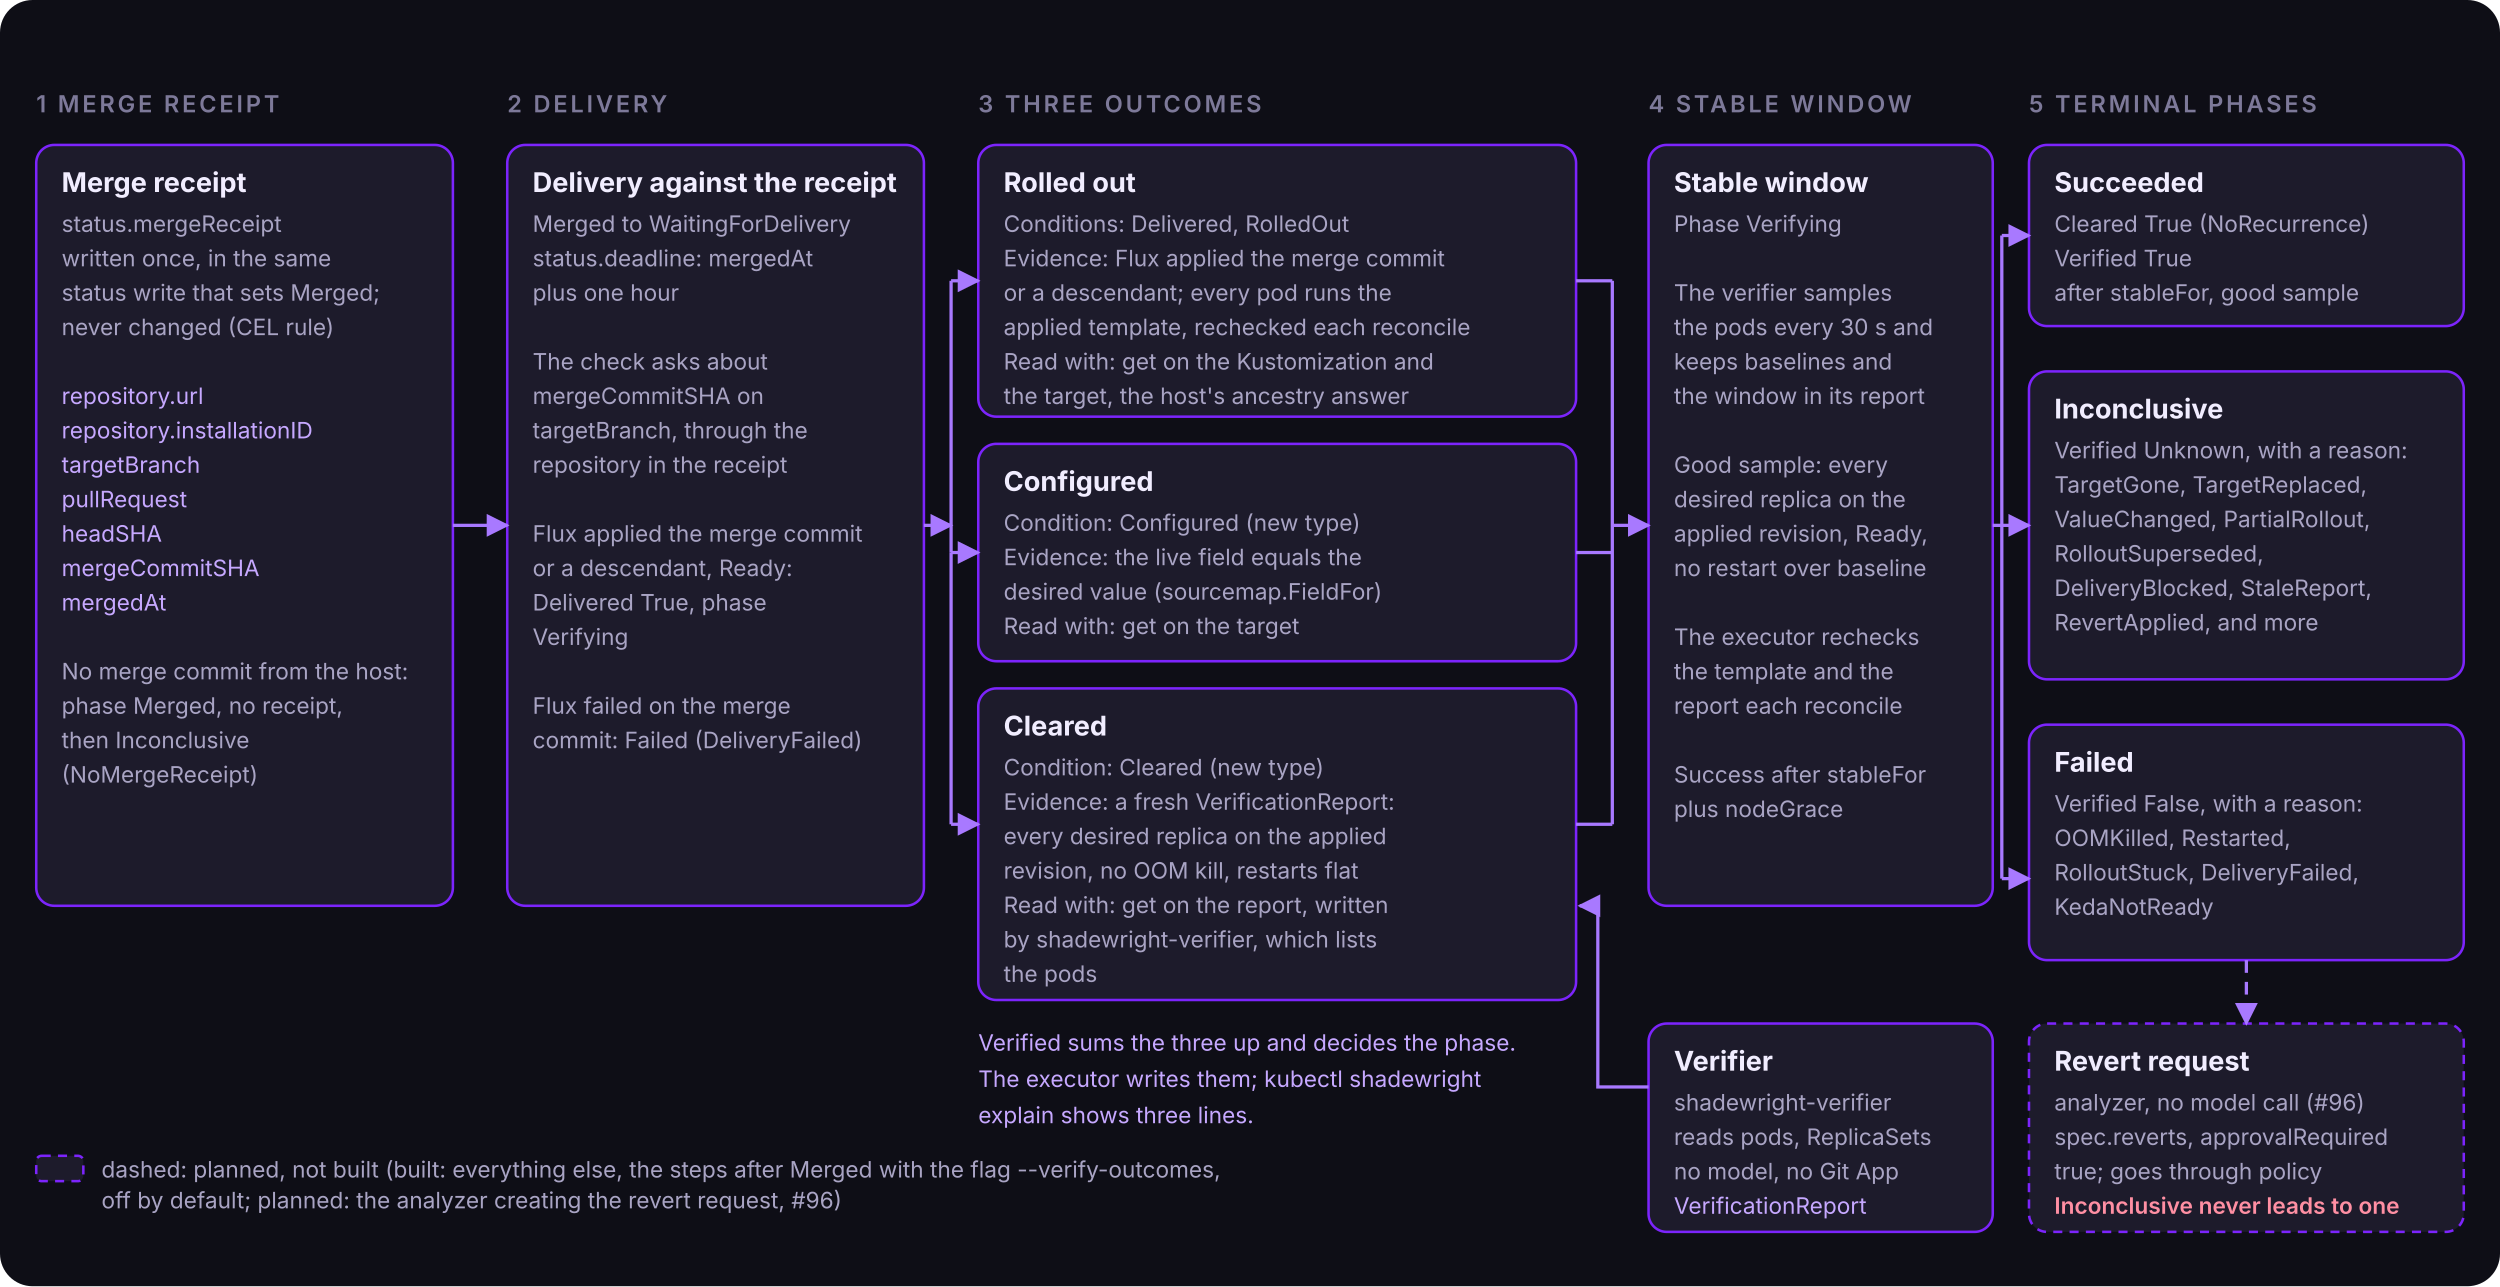
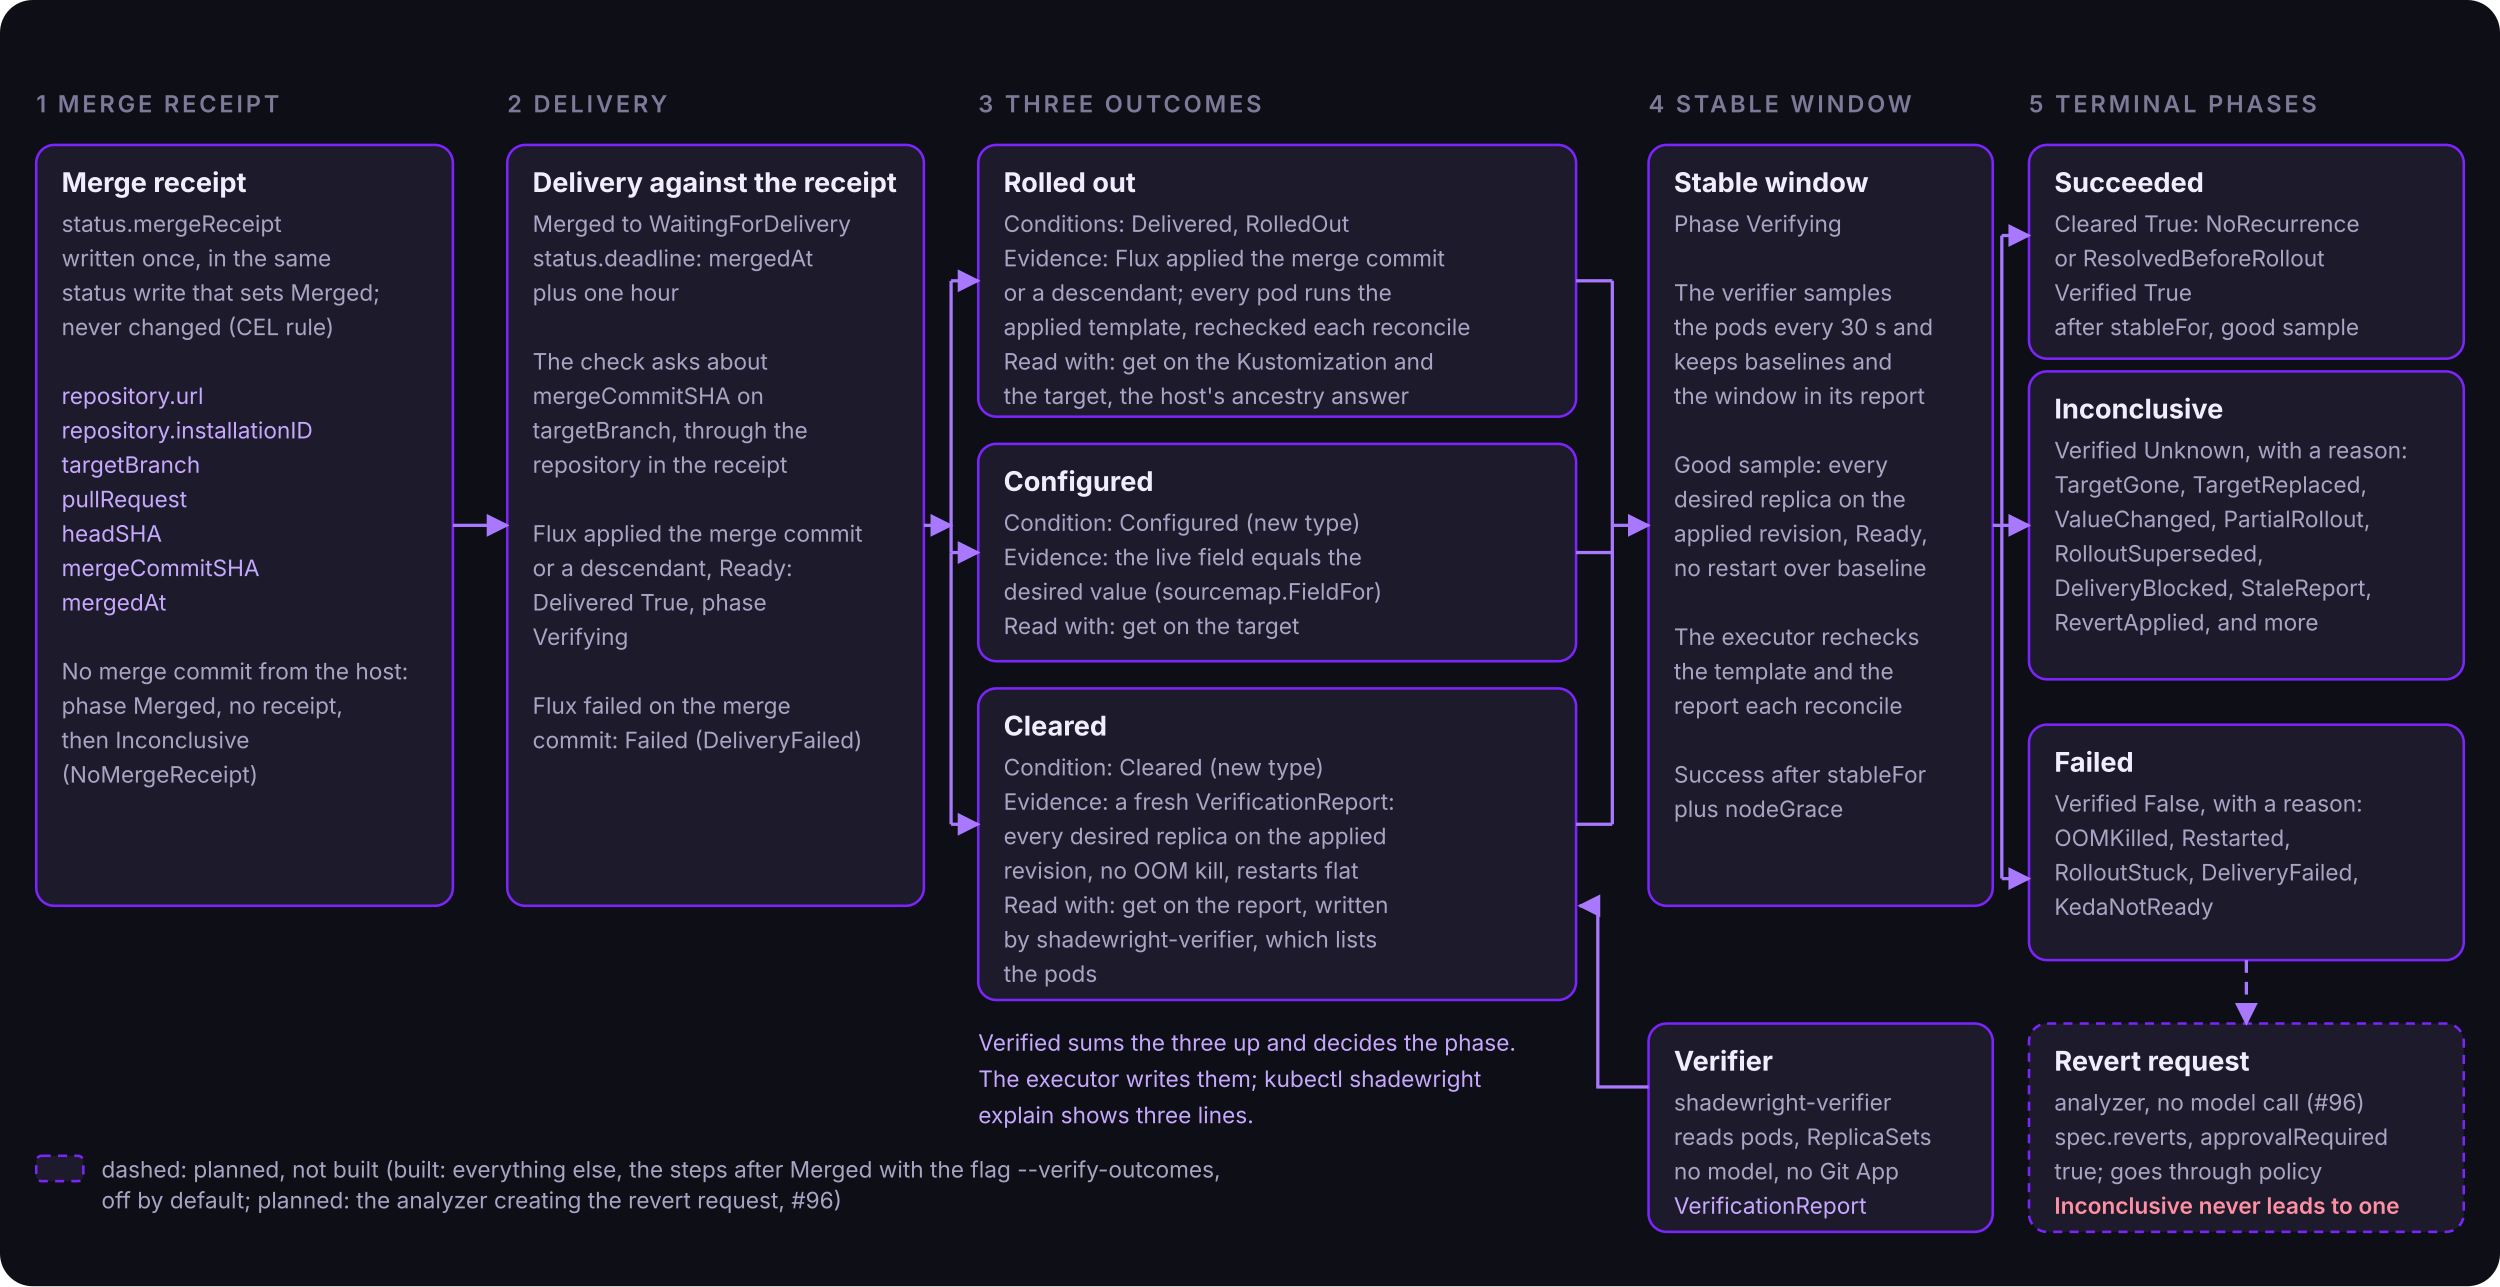
<svg xmlns="http://www.w3.org/2000/svg" viewBox="0 0 1380 710" role="img" aria-labelledby="t d" font-family="Inter, 'Segoe UI', system-ui, -apple-system, sans-serif">
  <defs>
    <marker id="a" viewBox="0 0 10 10" refX="9" refY="5" markerWidth="7" markerHeight="7" orient="auto-start-reverse">
      <path d="M0 0 10 5 0 10z" fill="#a879ff" />
    </marker>
    <style>
.pl{fill:#1d1b2b;stroke:#7c24fc;stroke-width:1.4;stroke-dasharray:5 4}
.bt{fill:#1d1b2b;stroke:#7c24fc;stroke-width:1.4}
.lanet{fill:#7d7999;font-size:13px;font-weight:600;letter-spacing:.12em}
.h{fill:#f1edff;font-size:15px;font-weight:650}
.s{fill:#a9a4c4;font-size:12.5px}
.lbl{fill:#c6a8ff;font-size:12.5px}
.no{fill:#ff8fa3;font-size:12.5px;font-weight:600}
.f{stroke:#a879ff;stroke-width:1.8;fill:none;stroke-dasharray:7 5}
.fb{stroke:#a879ff;stroke-width:1.8;fill:none}
</style>
  </defs>
  <rect width="1380" height="710" rx="18" fill="#0e0e16" />
  <text class="lanet" x="20" y="62">1  MERGE RECEIPT</text>
  <text class="lanet" x="280" y="62">2  DELIVERY</text>
  <text class="lanet" x="540" y="62">3  THREE OUTCOMES</text>
  <text class="lanet" x="910" y="62">4  STABLE WINDOW</text>
  <text class="lanet" x="1120" y="62">5  TERMINAL PHASES</text>
  <rect class="bt" x="20" y="80" width="230" height="420" rx="10" />
  <text class="h" x="34" y="106">Merge receipt</text>
  <text class="s" x="34" y="128">status.mergeReceipt</text>
  <text class="s" x="34" y="147">written once, in the same</text>
  <text class="s" x="34" y="166">status write that sets Merged;</text>
  <text class="s" x="34" y="185">never changed (CEL rule)</text>
  <text class="s" x="34" y="204" />
  <text class="lbl" x="34" y="223">repository.url</text>
  <text class="lbl" x="34" y="242">repository.installationID</text>
  <text class="lbl" x="34" y="261">targetBranch</text>
  <text class="lbl" x="34" y="280">pullRequest</text>
  <text class="lbl" x="34" y="299">headSHA</text>
  <text class="lbl" x="34" y="318">mergeCommitSHA</text>
  <text class="lbl" x="34" y="337">mergedAt</text>
  <text class="s" x="34" y="356" />
  <text class="s" x="34" y="375">No merge commit from the host:</text>
  <text class="s" x="34" y="394">phase Merged, no receipt,</text>
  <text class="s" x="34" y="413">then Inconclusive</text>
  <text class="s" x="34" y="432">(NoMergeReceipt)</text>
  <rect class="bt" x="280" y="80" width="230" height="420" rx="10" />
  <text class="h" x="294" y="106">Delivery against the receipt</text>
  <text class="s" x="294" y="128">Merged to WaitingForDelivery</text>
  <text class="s" x="294" y="147">status.deadline: mergedAt</text>
  <text class="s" x="294" y="166">plus one hour</text>
  <text class="s" x="294" y="185" />
  <text class="s" x="294" y="204">The check asks about</text>
  <text class="s" x="294" y="223">mergeCommitSHA on</text>
  <text class="s" x="294" y="242">targetBranch, through the</text>
  <text class="s" x="294" y="261">repository in the receipt</text>
  <text class="s" x="294" y="280" />
  <text class="s" x="294" y="299">Flux applied the merge commit</text>
  <text class="s" x="294" y="318">or a descendant, Ready:</text>
  <text class="s" x="294" y="337">Delivered True, phase</text>
  <text class="s" x="294" y="356">Verifying</text>
  <text class="s" x="294" y="375" />
  <text class="s" x="294" y="394">Flux failed on the merge</text>
  <text class="s" x="294" y="413">commit: Failed (DeliveryFailed)</text>
  <rect class="bt" x="540" y="80" width="330" height="150" rx="10" />
  <text class="h" x="554" y="106">Rolled out</text>
  <text class="s" x="554" y="128">Conditions: Delivered, RolledOut</text>
  <text class="s" x="554" y="147">Evidence: Flux applied the merge commit</text>
  <text class="s" x="554" y="166">or a descendant; every pod runs the</text>
  <text class="s" x="554" y="185">applied template, rechecked each reconcile</text>
  <text class="s" x="554" y="204">Read with: get on the Kustomization and</text>
  <text class="s" x="554" y="223">the target, the host's ancestry answer</text>
  <rect class="bt" x="540" y="245" width="330" height="120" rx="10" />
  <text class="h" x="554" y="271">Configured</text>
  <text class="s" x="554" y="293">Condition: Configured (new type)</text>
  <text class="s" x="554" y="312">Evidence: the live field equals the</text>
  <text class="s" x="554" y="331">desired value (sourcemap.FieldFor)</text>
  <text class="s" x="554" y="350">Read with: get on the target</text>
  <rect class="bt" x="540" y="380" width="330" height="172" rx="10" />
  <text class="h" x="554" y="406">Cleared</text>
  <text class="s" x="554" y="428">Condition: Cleared (new type)</text>
  <text class="s" x="554" y="447">Evidence: a fresh VerificationReport:</text>
  <text class="s" x="554" y="466">every desired replica on the applied</text>
  <text class="s" x="554" y="485">revision, no OOM kill, restarts flat</text>
  <text class="s" x="554" y="504">Read with: get on the report, written</text>
  <text class="s" x="554" y="523">by shadewright-verifier, which lists</text>
  <text class="s" x="554" y="542">the pods</text>
  <text class="lbl" x="540" y="580">Verified sums the three up and decides the phase.</text>
  <text class="lbl" x="540" y="600">The executor writes them; kubectl shadewright</text>
  <text class="lbl" x="540" y="620">explain shows three lines.</text>
  <rect class="bt" x="910" y="80" width="190" height="420" rx="10" />
  <text class="h" x="924" y="106">Stable window</text>
  <text class="s" x="924" y="128">Phase Verifying</text>
  <text class="s" x="924" y="147" />
  <text class="s" x="924" y="166">The verifier samples</text>
  <text class="s" x="924" y="185">the pods every 30 s and</text>
  <text class="s" x="924" y="204">keeps baselines and</text>
  <text class="s" x="924" y="223">the window in its report</text>
  <text class="s" x="924" y="242" />
  <text class="s" x="924" y="261">Good sample: every</text>
  <text class="s" x="924" y="280">desired replica on the</text>
  <text class="s" x="924" y="299">applied revision, Ready,</text>
  <text class="s" x="924" y="318">no restart over baseline</text>
  <text class="s" x="924" y="337" />
  <text class="s" x="924" y="356">The executor rechecks</text>
  <text class="s" x="924" y="375">the template and the</text>
  <text class="s" x="924" y="394">report each reconcile</text>
  <text class="s" x="924" y="413" />
  <text class="s" x="924" y="432">Success after stableFor</text>
  <text class="s" x="924" y="451">plus nodeGrace</text>
-   <rect class="bt" x="1120" y="80" width="240" height="100" rx="10" />
+   <rect class="bt" x="1120" y="80" width="240" height="118" rx="10" />
  <text class="h" x="1134" y="106">Succeeded</text>
-   <text class="s" x="1134" y="128">Cleared True (NoRecurrence)</text>
-   <text class="s" x="1134" y="147">Verified True</text>
-   <text class="s" x="1134" y="166">after stableFor, good sample</text>
+   <text class="s" x="1134" y="128">Cleared True: NoRecurrence</text>
+   <text class="s" x="1134" y="147">or ResolvedBeforeRollout</text>
+   <text class="s" x="1134" y="166">Verified True</text>
+   <text class="s" x="1134" y="185">after stableFor, good sample</text>
  <rect class="bt" x="1120" y="205" width="240" height="170" rx="10" />
  <text class="h" x="1134" y="231">Inconclusive</text>
  <text class="s" x="1134" y="253">Verified Unknown, with a reason:</text>
  <text class="s" x="1134" y="272">TargetGone, TargetReplaced,</text>
  <text class="s" x="1134" y="291">ValueChanged, PartialRollout,</text>
  <text class="s" x="1134" y="310">RolloutSuperseded,</text>
  <text class="s" x="1134" y="329">DeliveryBlocked, StaleReport,</text>
  <text class="s" x="1134" y="348">RevertApplied, and more</text>
  <rect class="bt" x="1120" y="400" width="240" height="130" rx="10" />
  <text class="h" x="1134" y="426">Failed</text>
  <text class="s" x="1134" y="448">Verified False, with a reason:</text>
  <text class="s" x="1134" y="467">OOMKilled, Restarted,</text>
  <text class="s" x="1134" y="486">RolloutStuck, DeliveryFailed,</text>
  <text class="s" x="1134" y="505">KedaNotReady</text>
  <rect class="pl" x="1120" y="565" width="240" height="115" rx="10" />
  <text class="h" x="1134" y="591">Revert request</text>
  <text class="s" x="1134" y="613">analyzer, no model call (#96)</text>
  <text class="s" x="1134" y="632">spec.reverts, approvalRequired</text>
  <text class="s" x="1134" y="651">true; goes through policy</text>
  <text class="no" x="1134" y="670">Inconclusive never leads to one</text>
  <path class="fb" d="M250 290H280" marker-end="url(#a)" />
  <path class="fb" d="M510 290H525" marker-end="url(#a)" />
  <path class="fb" d="M525 155V305" />
  <path class="fb" d="M525 305V455" />
  <path class="fb" d="M525 155H540" marker-end="url(#a)" />
  <path class="fb" d="M525 305H540" marker-end="url(#a)" />
  <path class="fb" d="M525 455H540" marker-end="url(#a)" />
  <path class="fb" d="M870 155H890M870 305H890M870 455H890" />
  <path class="fb" d="M890 155V455" />
  <path class="fb" d="M890 290H910" marker-end="url(#a)" />
  <path class="fb" d="M1100 290H1105" />
  <path class="fb" d="M1105 130V485" />
  <path class="fb" d="M1105 130H1120" marker-end="url(#a)" />
  <path class="fb" d="M1105 290H1120" marker-end="url(#a)" />
  <path class="fb" d="M1105 485H1120" marker-end="url(#a)" />
  <path class="f" d="M1240 530V565" marker-end="url(#a)" />
  <rect class="bt" x="910" y="565" width="190" height="115" rx="10" />
  <text class="h" x="924" y="591">Verifier</text>
  <text class="s" x="924" y="613">shadewright-verifier</text>
  <text class="s" x="924" y="632">reads pods, ReplicaSets</text>
  <text class="s" x="924" y="651">no model, no Git App</text>
  <text class="lbl" x="924" y="670">VerificationReport</text>
  <path class="fb" d="M910 600H882V500H872" marker-end="url(#a)" />
  <rect class="pl" x="20" y="638" width="26" height="14" rx="3" />
  <text class="s" x="56" y="650">dashed: planned, not built (built: everything else, the steps after Merged with the flag --verify-outcomes,</text>
  <text class="s" x="56" y="667">off by default; planned: the analyzer creating the revert request, #96)</text>
</svg>
